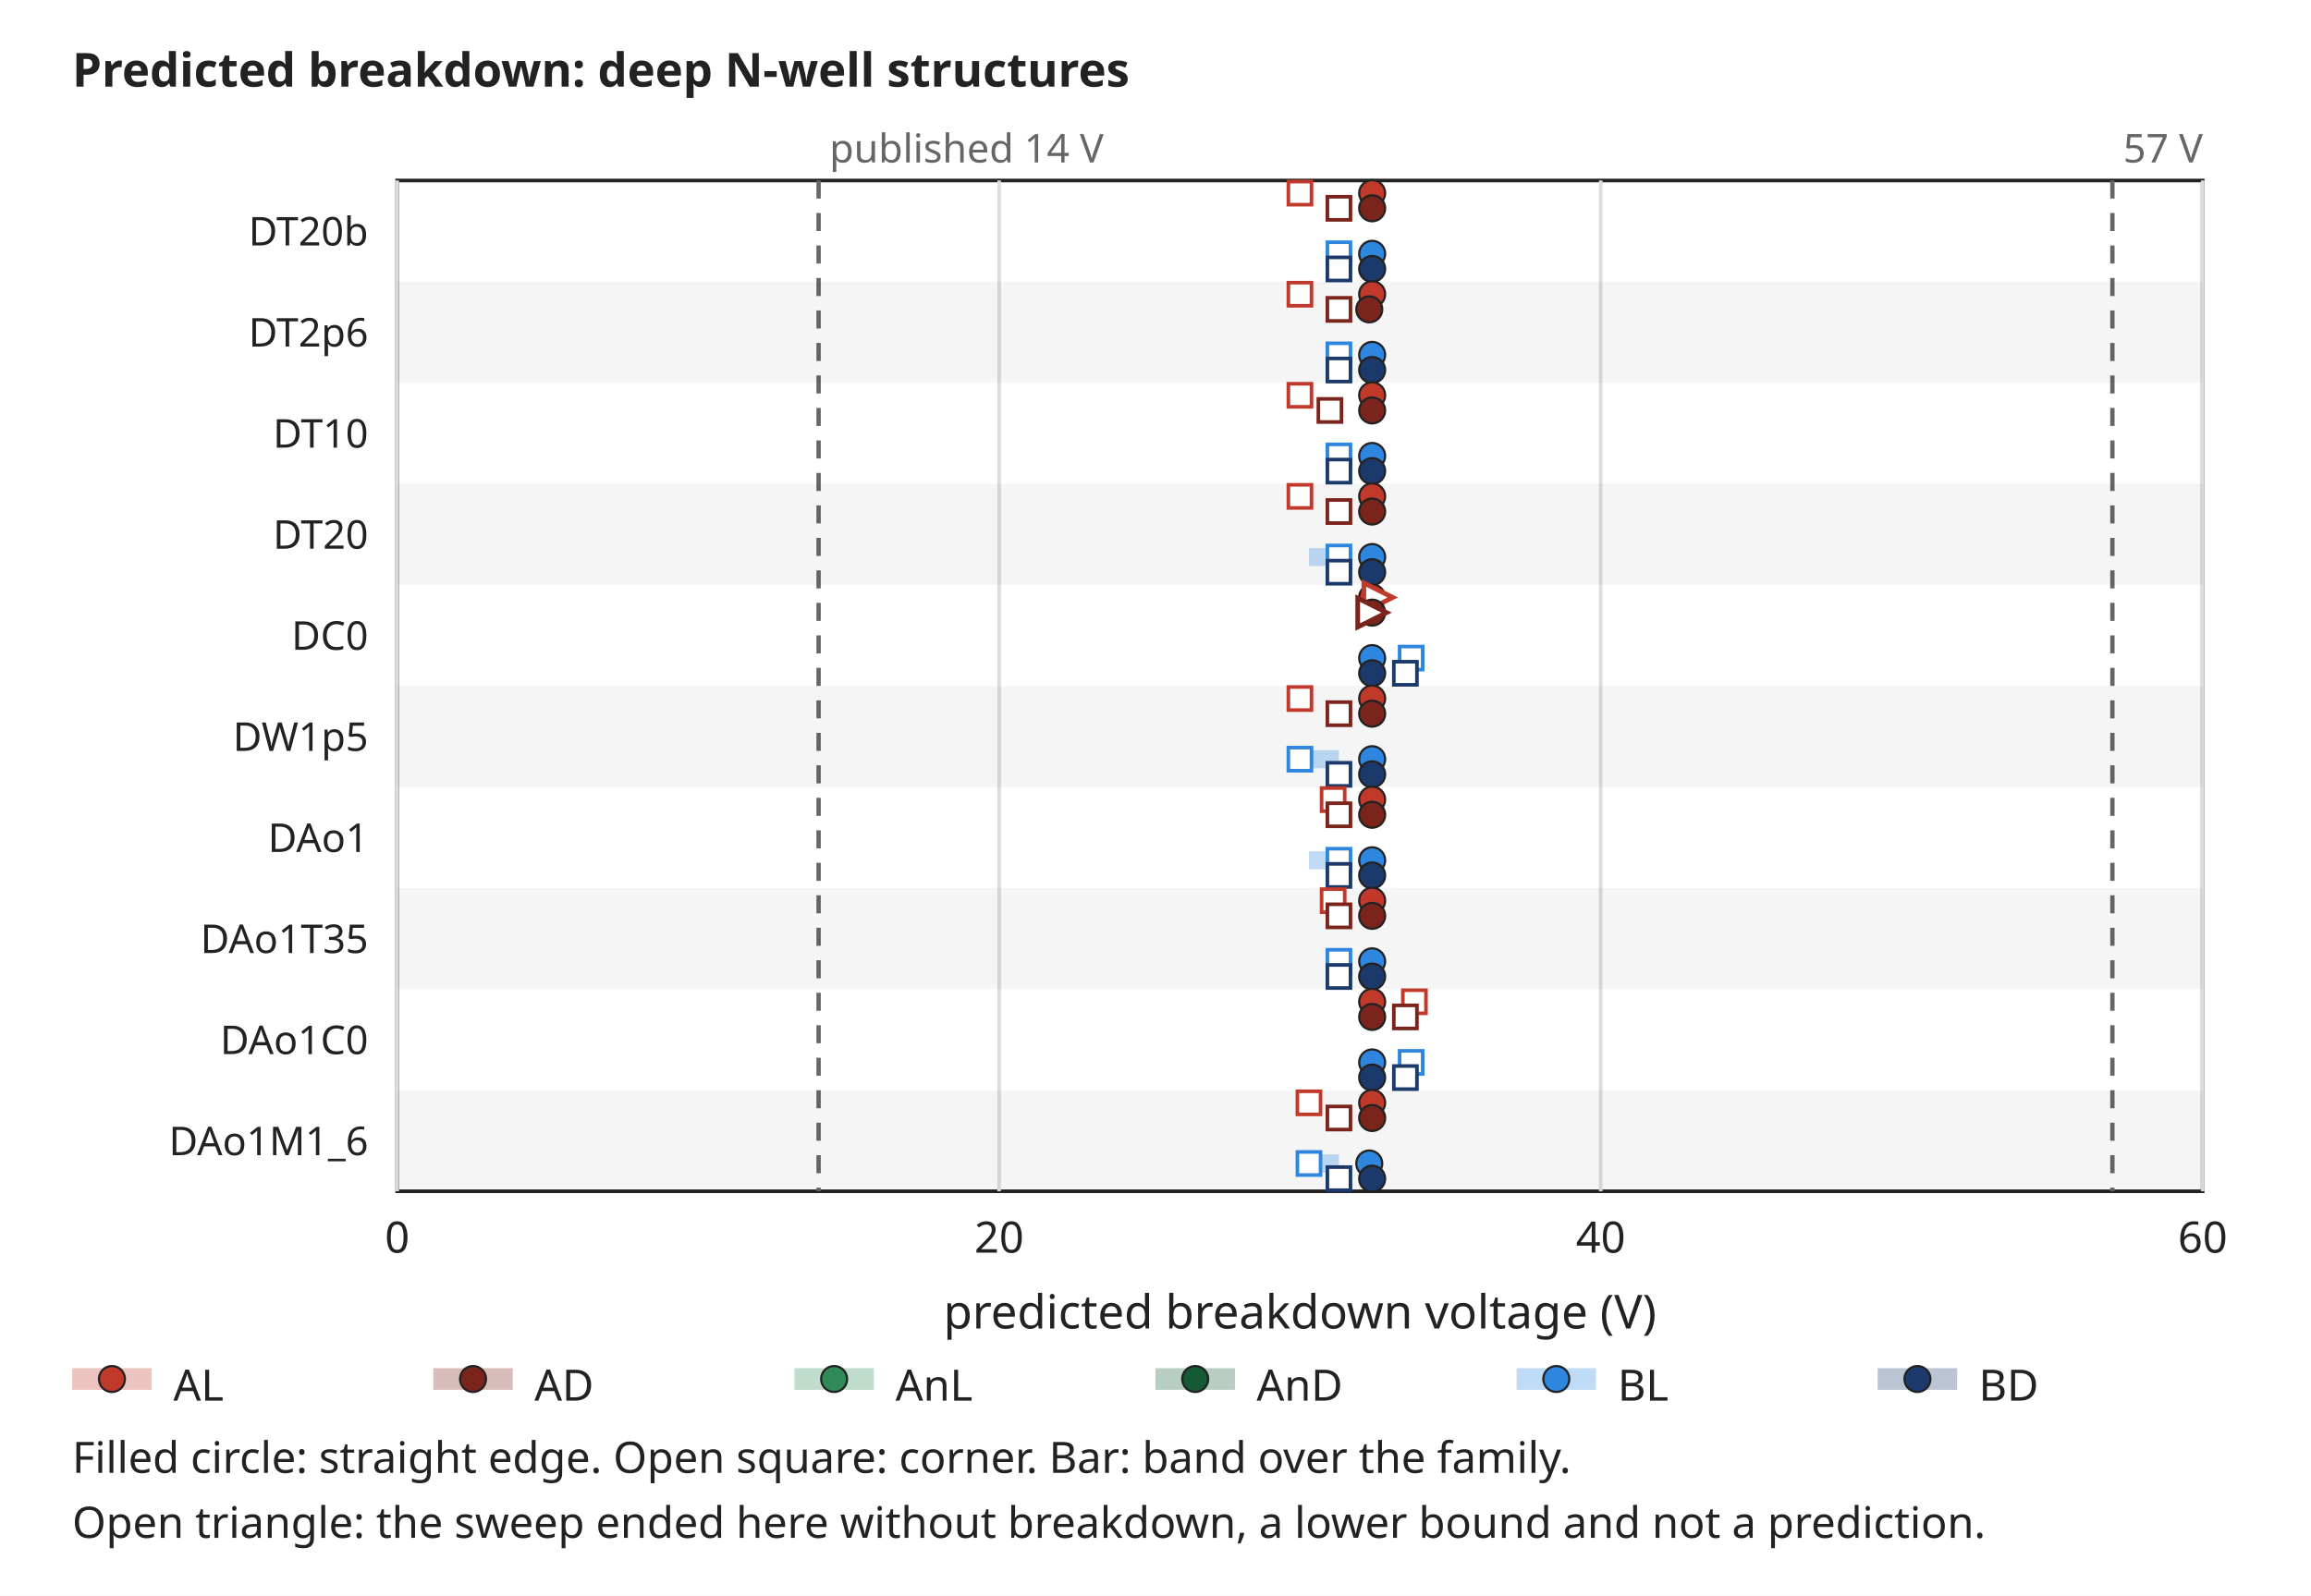
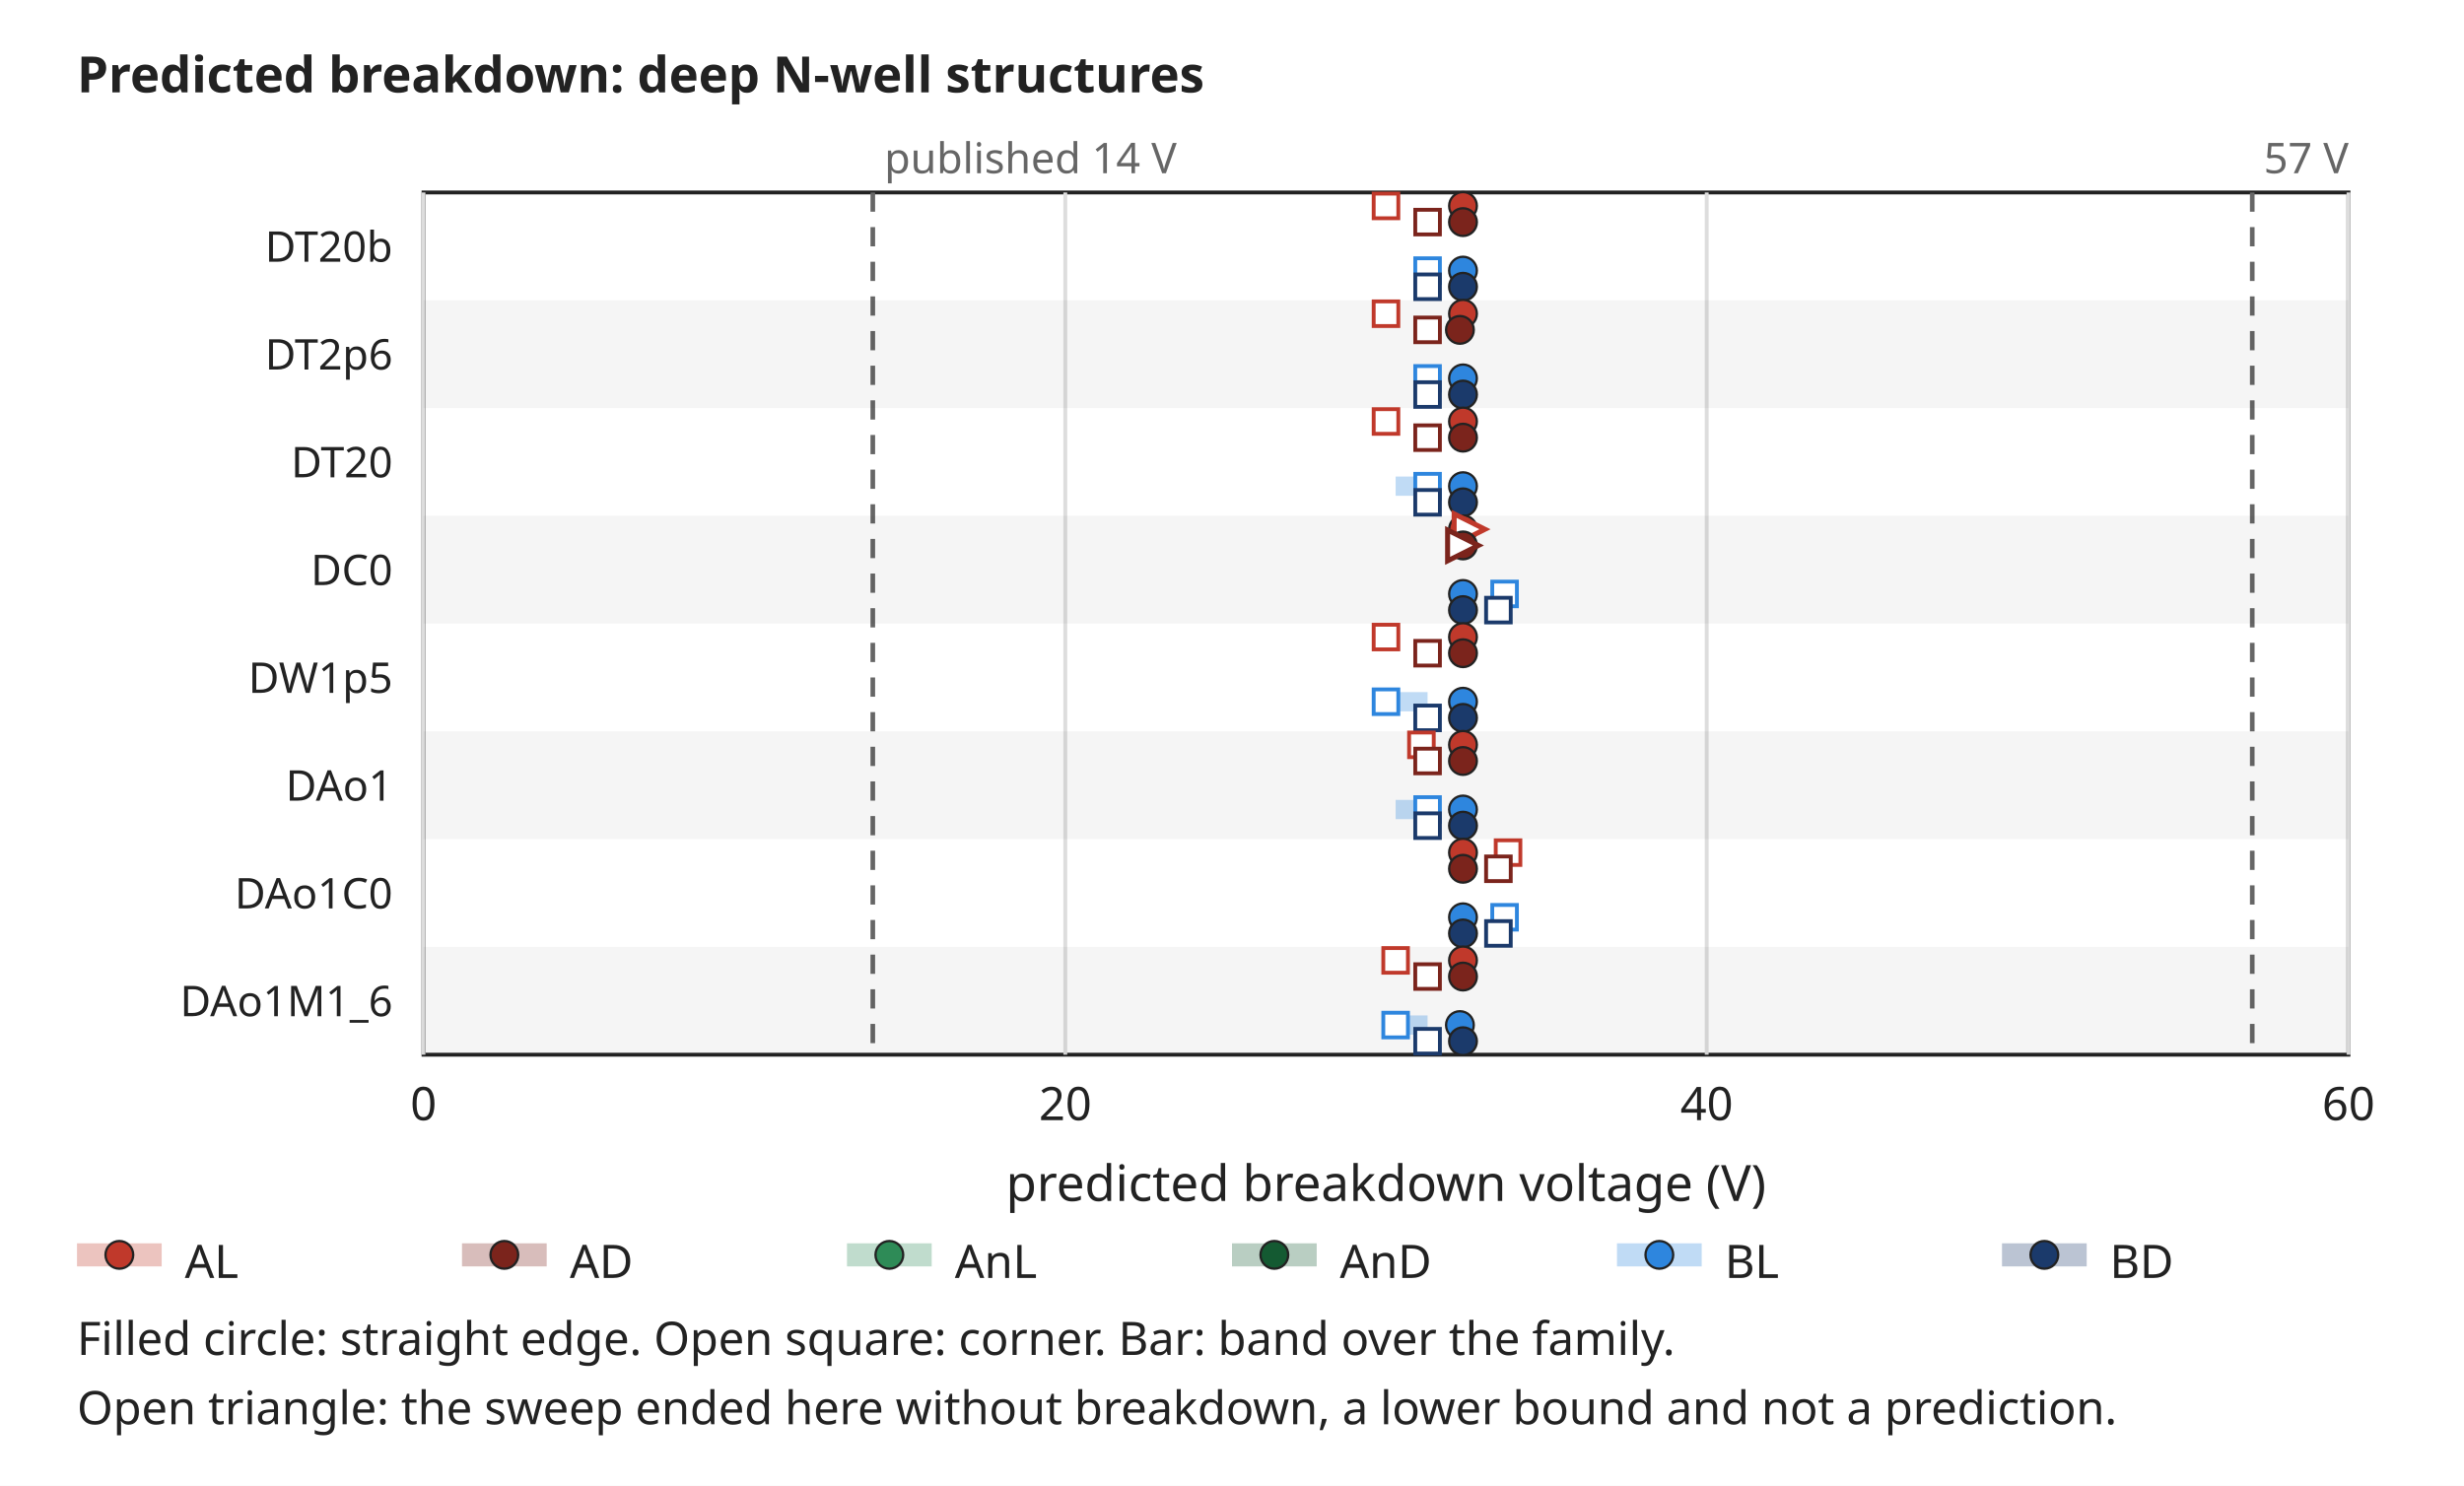
- <svg xmlns="http://www.w3.org/2000/svg" width="640" height="442" viewBox="0 0 640 442" font-family="sans-serif" font-size="13">
-   <rect width="640" height="442" fill="white" />
+ <svg xmlns="http://www.w3.org/2000/svg" width="640" height="386" viewBox="0 0 640 386" font-family="sans-serif" font-size="13">
+   <rect width="640" height="386" fill="white" />
  <text x="20" y="24" text-anchor="start" font-size="13" font-weight="bold" fill="#222222">Predicted breakdown: deep N-well structures</text>
-   <rect x="110" y="50" width="500" height="280" rx="0" fill="none" stroke="#222222" />
-   <line x1="110.0" y1="50" x2="110.0" y2="330" stroke="#dddddd" stroke-width="1" />
-   <text x="110.0" y="347" text-anchor="middle" font-size="12" font-weight="normal" fill="#222222">0</text>
-   <line x1="276.7" y1="50" x2="276.7" y2="330" stroke="#dddddd" stroke-width="1" />
-   <text x="276.7" y="347" text-anchor="middle" font-size="12" font-weight="normal" fill="#222222">20</text>
-   <line x1="443.3" y1="50" x2="443.3" y2="330" stroke="#dddddd" stroke-width="1" />
-   <text x="443.3" y="347" text-anchor="middle" font-size="12" font-weight="normal" fill="#222222">40</text>
-   <line x1="610.0" y1="50" x2="610.0" y2="330" stroke="#dddddd" stroke-width="1" />
-   <text x="610.0" y="347" text-anchor="middle" font-size="12" font-weight="normal" fill="#222222">60</text>
-   <text x="360.0" y="368" text-anchor="middle" font-size="13" font-weight="normal" fill="#222222">predicted breakdown voltage (V)</text>
-   <text x="60" y="190.0" text-anchor="middle" font-size="13" font-weight="normal" fill="#222222" transform="rotate(-90 60 190.0)" />
-   <line x1="226.7" y1="50" x2="226.7" y2="330" stroke="#666666" stroke-width="1.2" stroke-dasharray="5 4" />
+   <rect x="110" y="50" width="500" height="224" rx="0" fill="none" stroke="#222222" />
+   <line x1="110.0" y1="50" x2="110.0" y2="274" stroke="#dddddd" stroke-width="1" />
+   <text x="110.0" y="291" text-anchor="middle" font-size="12" font-weight="normal" fill="#222222">0</text>
+   <line x1="276.7" y1="50" x2="276.7" y2="274" stroke="#dddddd" stroke-width="1" />
+   <text x="276.7" y="291" text-anchor="middle" font-size="12" font-weight="normal" fill="#222222">20</text>
+   <line x1="443.3" y1="50" x2="443.3" y2="274" stroke="#dddddd" stroke-width="1" />
+   <text x="443.3" y="291" text-anchor="middle" font-size="12" font-weight="normal" fill="#222222">40</text>
+   <line x1="610.0" y1="50" x2="610.0" y2="274" stroke="#dddddd" stroke-width="1" />
+   <text x="610.0" y="291" text-anchor="middle" font-size="12" font-weight="normal" fill="#222222">60</text>
+   <text x="360.0" y="312" text-anchor="middle" font-size="13" font-weight="normal" fill="#222222">predicted breakdown voltage (V)</text>
+   <text x="60" y="162.0" text-anchor="middle" font-size="13" font-weight="normal" fill="#222222" transform="rotate(-90 60 162.0)" />
+   <line x1="226.7" y1="50" x2="226.7" y2="274" stroke="#666666" stroke-width="1.2" stroke-dasharray="5 4" />
  <text x="229.7" y="45" text-anchor="start" font-size="11" font-weight="normal" fill="#666666">published 14 V</text>
-   <line x1="585.0" y1="50" x2="585.0" y2="330" stroke="#666666" stroke-width="1.2" stroke-dasharray="5 4" />
+   <line x1="585.0" y1="50" x2="585.0" y2="274" stroke="#666666" stroke-width="1.2" stroke-dasharray="5 4" />
  <text x="588.0" y="45" text-anchor="start" font-size="11" font-weight="normal" fill="#666666">57 V</text>
  <text x="102" y="68.0" text-anchor="end" font-size="11" font-weight="normal" fill="#222222">DT20b</text>
  <rect x="360.0" y="51.0" width="1" height="5" rx="0" fill="#c0392b" stroke="none" fill-opacity="0.3" />
  <circle cx="380.0" cy="53.5" r="3.6" fill="#c0392b" stroke="#222222" stroke-width="0.6" />
  <rect x="356.8" y="50.3" width="6.4" height="6.4" rx="0" fill="white" stroke="#c0392b" />
  <rect x="370.8" y="55.2" width="1" height="5" rx="0" fill="#7b241c" stroke="none" fill-opacity="0.3" />
  <circle cx="380.0" cy="57.7" r="3.6" fill="#7b241c" stroke="#222222" stroke-width="0.6" />
  <rect x="367.6" y="54.5" width="6.4" height="6.4" rx="0" fill="white" stroke="#7b241c" />
  <rect x="370.8" y="67.8" width="1" height="5" rx="0" fill="#2e86de" stroke="none" fill-opacity="0.3" />
  <circle cx="380.0" cy="70.3" r="3.6" fill="#2e86de" stroke="#222222" stroke-width="0.6" />
  <rect x="367.6" y="67.1" width="6.4" height="6.4" rx="0" fill="white" stroke="#2e86de" />
  <rect x="370.8" y="72.0" width="1" height="5" rx="0" fill="#1b3a6b" stroke="none" fill-opacity="0.3" />
  <circle cx="380.0" cy="74.5" r="3.6" fill="#1b3a6b" stroke="#222222" stroke-width="0.6" />
  <rect x="367.6" y="71.3" width="6.4" height="6.4" rx="0" fill="white" stroke="#1b3a6b" />
  <rect x="110" y="78.0" width="500" height="28" rx="0" fill="#000000" stroke="none" fill-opacity="0.04" />
  <text x="102" y="96.0" text-anchor="end" font-size="11" font-weight="normal" fill="#222222">DT2p6</text>
  <rect x="360.0" y="79.0" width="1" height="5" rx="0" fill="#c0392b" stroke="none" fill-opacity="0.3" />
  <circle cx="380.0" cy="81.5" r="3.6" fill="#c0392b" stroke="#222222" stroke-width="0.6" />
  <rect x="356.8" y="78.3" width="6.4" height="6.4" rx="0" fill="white" stroke="#c0392b" />
  <rect x="370.8" y="83.2" width="1" height="5" rx="0" fill="#7b241c" stroke="none" fill-opacity="0.3" />
  <circle cx="379.2" cy="85.7" r="3.6" fill="#7b241c" stroke="#222222" stroke-width="0.6" />
  <rect x="367.6" y="82.5" width="6.4" height="6.4" rx="0" fill="white" stroke="#7b241c" />
  <rect x="370.8" y="95.8" width="1" height="5" rx="0" fill="#2e86de" stroke="none" fill-opacity="0.3" />
  <circle cx="380.0" cy="98.3" r="3.6" fill="#2e86de" stroke="#222222" stroke-width="0.6" />
  <rect x="367.6" y="95.1" width="6.4" height="6.4" rx="0" fill="white" stroke="#2e86de" />
  <rect x="370.8" y="100.0" width="1" height="5" rx="0" fill="#1b3a6b" stroke="none" fill-opacity="0.3" />
  <circle cx="380.0" cy="102.5" r="3.6" fill="#1b3a6b" stroke="#222222" stroke-width="0.6" />
  <rect x="367.6" y="99.3" width="6.4" height="6.4" rx="0" fill="white" stroke="#1b3a6b" />
-   <text x="102" y="124.0" text-anchor="end" font-size="11" font-weight="normal" fill="#222222">DT10</text>
-   <rect x="360.0" y="107.0" width="1" height="5" rx="0" fill="#c0392b" stroke="none" fill-opacity="0.3" />
+   <text x="102" y="124.0" text-anchor="end" font-size="11" font-weight="normal" fill="#222222">DT20</text>
+   <rect x="360.0" y="107.0" width="2.5" height="5" rx="0" fill="#c0392b" stroke="none" fill-opacity="0.3" />
  <circle cx="380.0" cy="109.5" r="3.6" fill="#c0392b" stroke="#222222" stroke-width="0.6" />
  <rect x="356.8" y="106.3" width="6.4" height="6.4" rx="0" fill="white" stroke="#c0392b" />
-   <rect x="368.3" y="111.2" width="1" height="5" rx="0" fill="#7b241c" stroke="none" fill-opacity="0.3" />
+   <rect x="370.8" y="111.2" width="1" height="5" rx="0" fill="#7b241c" stroke="none" fill-opacity="0.3" />
  <circle cx="380.0" cy="113.7" r="3.6" fill="#7b241c" stroke="#222222" stroke-width="0.6" />
-   <rect x="365.1" y="110.5" width="6.4" height="6.4" rx="0" fill="white" stroke="#7b241c" />
-   <rect x="370.8" y="123.8" width="1" height="5" rx="0" fill="#2e86de" stroke="none" fill-opacity="0.3" />
+   <rect x="367.6" y="110.5" width="6.4" height="6.4" rx="0" fill="white" stroke="#7b241c" />
+   <rect x="362.5" y="123.8" width="8.3" height="5" rx="0" fill="#2e86de" stroke="none" fill-opacity="0.3" />
  <circle cx="380.0" cy="126.3" r="3.6" fill="#2e86de" stroke="#222222" stroke-width="0.6" />
  <rect x="367.6" y="123.1" width="6.4" height="6.4" rx="0" fill="white" stroke="#2e86de" />
-   <rect x="370.8" y="128.0" width="1" height="5" rx="0" fill="#1b3a6b" stroke="none" fill-opacity="0.3" />
+   <rect x="370.0" y="128.0" width="1" height="5" rx="0" fill="#1b3a6b" stroke="none" fill-opacity="0.3" />
  <circle cx="380.0" cy="130.5" r="3.6" fill="#1b3a6b" stroke="#222222" stroke-width="0.6" />
  <rect x="367.6" y="127.3" width="6.4" height="6.4" rx="0" fill="white" stroke="#1b3a6b" />
  <rect x="110" y="134.0" width="500" height="28" rx="0" fill="#000000" stroke="none" fill-opacity="0.04" />
-   <text x="102" y="152.0" text-anchor="end" font-size="11" font-weight="normal" fill="#222222">DT20</text>
-   <rect x="360.0" y="135.0" width="2.5" height="5" rx="0" fill="#c0392b" stroke="none" fill-opacity="0.3" />
+   <text x="102" y="152.0" text-anchor="end" font-size="11" font-weight="normal" fill="#222222">DC0</text>
+   <rect x="380.0" y="135.0" width="1" height="5" rx="0" fill="#c0392b" stroke="none" fill-opacity="0.3" />
  <circle cx="380.0" cy="137.5" r="3.6" fill="#c0392b" stroke="#222222" stroke-width="0.6" />
-   <rect x="356.8" y="134.3" width="6.4" height="6.4" rx="0" fill="white" stroke="#c0392b" />
-   <rect x="370.8" y="139.2" width="1" height="5" rx="0" fill="#7b241c" stroke="none" fill-opacity="0.3" />
+   <path d="M377.7,133.5 L385.7,137.5 L377.7,141.5 Z" fill="white" stroke="#c0392b" stroke-width="1.3" />
+   <rect x="380.0" y="139.2" width="1" height="5" rx="0" fill="#7b241c" stroke="none" fill-opacity="0.3" />
  <circle cx="380.0" cy="141.7" r="3.6" fill="#7b241c" stroke="#222222" stroke-width="0.6" />
-   <rect x="367.6" y="138.5" width="6.4" height="6.4" rx="0" fill="white" stroke="#7b241c" />
-   <rect x="362.5" y="151.8" width="8.3" height="5" rx="0" fill="#2e86de" stroke="none" fill-opacity="0.3" />
+   <path d="M376.0,137.7 L384.0,141.7 L376.0,145.7 Z" fill="white" stroke="#7b241c" stroke-width="1.3" />
+   <rect x="379.2" y="151.8" width="1" height="5" rx="0" fill="#2e86de" stroke="none" fill-opacity="0.3" />
  <circle cx="380.0" cy="154.3" r="3.6" fill="#2e86de" stroke="#222222" stroke-width="0.6" />
-   <rect x="367.6" y="151.1" width="6.4" height="6.4" rx="0" fill="white" stroke="#2e86de" />
-   <rect x="370.0" y="156.0" width="1" height="5" rx="0" fill="#1b3a6b" stroke="none" fill-opacity="0.3" />
+   <rect x="387.6" y="151.1" width="6.4" height="6.4" rx="0" fill="white" stroke="#2e86de" />
+   <rect x="380.0" y="156.0" width="1" height="5" rx="0" fill="#1b3a6b" stroke="none" fill-opacity="0.3" />
  <circle cx="380.0" cy="158.5" r="3.6" fill="#1b3a6b" stroke="#222222" stroke-width="0.6" />
-   <rect x="367.6" y="155.3" width="6.4" height="6.4" rx="0" fill="white" stroke="#1b3a6b" />
-   <text x="102" y="180.0" text-anchor="end" font-size="11" font-weight="normal" fill="#222222">DC0</text>
-   <rect x="380.0" y="163.0" width="1" height="5" rx="0" fill="#c0392b" stroke="none" fill-opacity="0.3" />
+   <rect x="386.0" y="155.3" width="6.4" height="6.4" rx="0" fill="white" stroke="#1b3a6b" />
+   <text x="102" y="180.0" text-anchor="end" font-size="11" font-weight="normal" fill="#222222">DW1p5</text>
+   <rect x="360.0" y="163.0" width="1" height="5" rx="0" fill="#c0392b" stroke="none" fill-opacity="0.3" />
  <circle cx="380.0" cy="165.5" r="3.6" fill="#c0392b" stroke="#222222" stroke-width="0.6" />
-   <path d="M377.7,161.5 L385.7,165.5 L377.7,169.5 Z" fill="white" stroke="#c0392b" stroke-width="1.3" />
-   <rect x="380.0" y="167.2" width="1" height="5" rx="0" fill="#7b241c" stroke="none" fill-opacity="0.3" />
+   <rect x="356.8" y="162.3" width="6.4" height="6.4" rx="0" fill="white" stroke="#c0392b" />
+   <rect x="370.8" y="167.2" width="1" height="5" rx="0" fill="#7b241c" stroke="none" fill-opacity="0.3" />
  <circle cx="380.0" cy="169.7" r="3.6" fill="#7b241c" stroke="#222222" stroke-width="0.6" />
-   <path d="M376.0,165.7 L384.0,169.7 L376.0,173.7 Z" fill="white" stroke="#7b241c" stroke-width="1.3" />
-   <rect x="379.2" y="179.8" width="1" height="5" rx="0" fill="#2e86de" stroke="none" fill-opacity="0.3" />
+   <rect x="367.6" y="166.5" width="6.4" height="6.4" rx="0" fill="white" stroke="#7b241c" />
+   <rect x="360.0" y="179.8" width="10.8" height="5" rx="0" fill="#2e86de" stroke="none" fill-opacity="0.3" />
  <circle cx="380.0" cy="182.3" r="3.6" fill="#2e86de" stroke="#222222" stroke-width="0.6" />
-   <rect x="387.6" y="179.1" width="6.4" height="6.4" rx="0" fill="white" stroke="#2e86de" />
-   <rect x="380.0" y="184.0" width="1" height="5" rx="0" fill="#1b3a6b" stroke="none" fill-opacity="0.3" />
+   <rect x="356.8" y="179.1" width="6.4" height="6.4" rx="0" fill="white" stroke="#2e86de" />
+   <rect x="370.8" y="184.0" width="1" height="5" rx="0" fill="#1b3a6b" stroke="none" fill-opacity="0.3" />
  <circle cx="380.0" cy="186.5" r="3.6" fill="#1b3a6b" stroke="#222222" stroke-width="0.6" />
-   <rect x="386.0" y="183.3" width="6.4" height="6.4" rx="0" fill="white" stroke="#1b3a6b" />
+   <rect x="367.6" y="183.3" width="6.4" height="6.4" rx="0" fill="white" stroke="#1b3a6b" />
  <rect x="110" y="190.0" width="500" height="28" rx="0" fill="#000000" stroke="none" fill-opacity="0.04" />
-   <text x="102" y="208.0" text-anchor="end" font-size="11" font-weight="normal" fill="#222222">DW1p5</text>
-   <rect x="360.0" y="191.0" width="1" height="5" rx="0" fill="#c0392b" stroke="none" fill-opacity="0.3" />
+   <text x="102" y="208.0" text-anchor="end" font-size="11" font-weight="normal" fill="#222222">DAo1</text>
+   <rect x="369.2" y="191.0" width="1.7" height="5" rx="0" fill="#c0392b" stroke="none" fill-opacity="0.3" />
  <circle cx="380.0" cy="193.5" r="3.6" fill="#c0392b" stroke="#222222" stroke-width="0.6" />
-   <rect x="356.8" y="190.3" width="6.4" height="6.4" rx="0" fill="white" stroke="#c0392b" />
+   <rect x="366.0" y="190.3" width="6.4" height="6.4" rx="0" fill="white" stroke="#c0392b" />
  <rect x="370.8" y="195.2" width="1" height="5" rx="0" fill="#7b241c" stroke="none" fill-opacity="0.3" />
  <circle cx="380.0" cy="197.7" r="3.6" fill="#7b241c" stroke="#222222" stroke-width="0.6" />
  <rect x="367.6" y="194.5" width="6.4" height="6.4" rx="0" fill="white" stroke="#7b241c" />
-   <rect x="360.0" y="207.8" width="10.8" height="5" rx="0" fill="#2e86de" stroke="none" fill-opacity="0.3" />
+   <rect x="362.5" y="207.8" width="8.3" height="5" rx="0" fill="#2e86de" stroke="none" fill-opacity="0.3" />
  <circle cx="380.0" cy="210.3" r="3.6" fill="#2e86de" stroke="#222222" stroke-width="0.6" />
-   <rect x="356.8" y="207.1" width="6.4" height="6.4" rx="0" fill="white" stroke="#2e86de" />
-   <rect x="370.8" y="212.0" width="1" height="5" rx="0" fill="#1b3a6b" stroke="none" fill-opacity="0.3" />
+   <rect x="367.6" y="207.1" width="6.4" height="6.4" rx="0" fill="white" stroke="#2e86de" />
+   <rect x="370.0" y="212.0" width="1" height="5" rx="0" fill="#1b3a6b" stroke="none" fill-opacity="0.3" />
  <circle cx="380.0" cy="214.5" r="3.6" fill="#1b3a6b" stroke="#222222" stroke-width="0.6" />
  <rect x="367.6" y="211.3" width="6.4" height="6.4" rx="0" fill="white" stroke="#1b3a6b" />
-   <text x="102" y="236.0" text-anchor="end" font-size="11" font-weight="normal" fill="#222222">DAo1</text>
-   <rect x="369.2" y="219.0" width="1.7" height="5" rx="0" fill="#c0392b" stroke="none" fill-opacity="0.3" />
+   <text x="102" y="236.0" text-anchor="end" font-size="11" font-weight="normal" fill="#222222">DAo1C0</text>
+   <rect x="380.0" y="219.0" width="1" height="5" rx="0" fill="#c0392b" stroke="none" fill-opacity="0.3" />
  <circle cx="380.0" cy="221.5" r="3.6" fill="#c0392b" stroke="#222222" stroke-width="0.6" />
-   <rect x="366.0" y="218.3" width="6.4" height="6.4" rx="0" fill="white" stroke="#c0392b" />
-   <rect x="370.8" y="223.2" width="1" height="5" rx="0" fill="#7b241c" stroke="none" fill-opacity="0.3" />
+   <rect x="388.5" y="218.3" width="6.4" height="6.4" rx="0" fill="white" stroke="#c0392b" />
+   <rect x="380.0" y="223.2" width="1" height="5" rx="0" fill="#7b241c" stroke="none" fill-opacity="0.3" />
  <circle cx="380.0" cy="225.7" r="3.6" fill="#7b241c" stroke="#222222" stroke-width="0.6" />
-   <rect x="367.6" y="222.5" width="6.4" height="6.4" rx="0" fill="white" stroke="#7b241c" />
-   <rect x="362.5" y="235.8" width="8.3" height="5" rx="0" fill="#2e86de" stroke="none" fill-opacity="0.3" />
+   <rect x="386.0" y="222.5" width="6.4" height="6.4" rx="0" fill="white" stroke="#7b241c" />
+   <rect x="379.2" y="235.8" width="1" height="5" rx="0" fill="#2e86de" stroke="none" fill-opacity="0.3" />
  <circle cx="380.0" cy="238.3" r="3.6" fill="#2e86de" stroke="#222222" stroke-width="0.6" />
-   <rect x="367.6" y="235.1" width="6.4" height="6.4" rx="0" fill="white" stroke="#2e86de" />
-   <rect x="370.0" y="240.0" width="1" height="5" rx="0" fill="#1b3a6b" stroke="none" fill-opacity="0.3" />
+   <rect x="387.6" y="235.1" width="6.4" height="6.4" rx="0" fill="white" stroke="#2e86de" />
+   <rect x="380.0" y="240.0" width="1" height="5" rx="0" fill="#1b3a6b" stroke="none" fill-opacity="0.3" />
  <circle cx="380.0" cy="242.5" r="3.6" fill="#1b3a6b" stroke="#222222" stroke-width="0.6" />
-   <rect x="367.6" y="239.3" width="6.4" height="6.4" rx="0" fill="white" stroke="#1b3a6b" />
+   <rect x="386.0" y="239.3" width="6.4" height="6.4" rx="0" fill="white" stroke="#1b3a6b" />
  <rect x="110" y="246.0" width="500" height="28" rx="0" fill="#000000" stroke="none" fill-opacity="0.04" />
-   <text x="102" y="264.0" text-anchor="end" font-size="11" font-weight="normal" fill="#222222">DAo1T35</text>
-   <rect x="369.2" y="247.0" width="1" height="5" rx="0" fill="#c0392b" stroke="none" fill-opacity="0.3" />
+   <text x="102" y="264.0" text-anchor="end" font-size="11" font-weight="normal" fill="#222222">DAo1M1_6</text>
+   <rect x="362.5" y="247.0" width="1" height="5" rx="0" fill="#c0392b" stroke="none" fill-opacity="0.3" />
  <circle cx="380.0" cy="249.5" r="3.6" fill="#c0392b" stroke="#222222" stroke-width="0.6" />
-   <rect x="366.0" y="246.3" width="6.4" height="6.4" rx="0" fill="white" stroke="#c0392b" />
+   <rect x="359.3" y="246.3" width="6.4" height="6.4" rx="0" fill="white" stroke="#c0392b" />
  <rect x="370.8" y="251.2" width="1" height="5" rx="0" fill="#7b241c" stroke="none" fill-opacity="0.3" />
  <circle cx="380.0" cy="253.7" r="3.6" fill="#7b241c" stroke="#222222" stroke-width="0.6" />
  <rect x="367.6" y="250.5" width="6.4" height="6.4" rx="0" fill="white" stroke="#7b241c" />
-   <rect x="370.8" y="263.8" width="1" height="5" rx="0" fill="#2e86de" stroke="none" fill-opacity="0.3" />
-   <circle cx="380.0" cy="266.3" r="3.6" fill="#2e86de" stroke="#222222" stroke-width="0.6" />
-   <rect x="367.6" y="263.1" width="6.4" height="6.4" rx="0" fill="white" stroke="#2e86de" />
+   <rect x="362.5" y="263.8" width="8.3" height="5" rx="0" fill="#2e86de" stroke="none" fill-opacity="0.3" />
+   <circle cx="379.2" cy="266.3" r="3.6" fill="#2e86de" stroke="#222222" stroke-width="0.6" />
+   <rect x="359.3" y="263.1" width="6.4" height="6.4" rx="0" fill="white" stroke="#2e86de" />
  <rect x="370.8" y="268.0" width="1" height="5" rx="0" fill="#1b3a6b" stroke="none" fill-opacity="0.3" />
  <circle cx="380.0" cy="270.5" r="3.6" fill="#1b3a6b" stroke="#222222" stroke-width="0.6" />
  <rect x="367.6" y="267.3" width="6.4" height="6.4" rx="0" fill="white" stroke="#1b3a6b" />
-   <text x="102" y="292.0" text-anchor="end" font-size="11" font-weight="normal" fill="#222222">DAo1C0</text>
-   <rect x="380.0" y="275.0" width="1" height="5" rx="0" fill="#c0392b" stroke="none" fill-opacity="0.3" />
-   <circle cx="380.0" cy="277.5" r="3.6" fill="#c0392b" stroke="#222222" stroke-width="0.6" />
-   <rect x="388.5" y="274.3" width="6.4" height="6.4" rx="0" fill="white" stroke="#c0392b" />
-   <rect x="380.0" y="279.2" width="1" height="5" rx="0" fill="#7b241c" stroke="none" fill-opacity="0.3" />
-   <circle cx="380.0" cy="281.7" r="3.6" fill="#7b241c" stroke="#222222" stroke-width="0.6" />
-   <rect x="386.0" y="278.5" width="6.4" height="6.4" rx="0" fill="white" stroke="#7b241c" />
-   <rect x="379.2" y="291.8" width="1" height="5" rx="0" fill="#2e86de" stroke="none" fill-opacity="0.3" />
-   <circle cx="380.0" cy="294.3" r="3.6" fill="#2e86de" stroke="#222222" stroke-width="0.6" />
-   <rect x="387.6" y="291.1" width="6.4" height="6.4" rx="0" fill="white" stroke="#2e86de" />
-   <rect x="380.0" y="296.0" width="1" height="5" rx="0" fill="#1b3a6b" stroke="none" fill-opacity="0.3" />
-   <circle cx="380.0" cy="298.5" r="3.6" fill="#1b3a6b" stroke="#222222" stroke-width="0.6" />
-   <rect x="386.0" y="295.3" width="6.4" height="6.4" rx="0" fill="white" stroke="#1b3a6b" />
-   <rect x="110" y="302.0" width="500" height="28" rx="0" fill="#000000" stroke="none" fill-opacity="0.04" />
-   <text x="102" y="320.0" text-anchor="end" font-size="11" font-weight="normal" fill="#222222">DAo1M1_6</text>
-   <rect x="362.5" y="303.0" width="1" height="5" rx="0" fill="#c0392b" stroke="none" fill-opacity="0.3" />
-   <circle cx="380.0" cy="305.5" r="3.6" fill="#c0392b" stroke="#222222" stroke-width="0.6" />
-   <rect x="359.3" y="302.3" width="6.4" height="6.4" rx="0" fill="white" stroke="#c0392b" />
-   <rect x="370.8" y="307.2" width="1" height="5" rx="0" fill="#7b241c" stroke="none" fill-opacity="0.3" />
-   <circle cx="380.0" cy="309.7" r="3.6" fill="#7b241c" stroke="#222222" stroke-width="0.6" />
-   <rect x="367.6" y="306.5" width="6.4" height="6.4" rx="0" fill="white" stroke="#7b241c" />
-   <rect x="362.5" y="319.8" width="8.3" height="5" rx="0" fill="#2e86de" stroke="none" fill-opacity="0.3" />
-   <circle cx="379.2" cy="322.3" r="3.6" fill="#2e86de" stroke="#222222" stroke-width="0.6" />
-   <rect x="359.3" y="319.1" width="6.4" height="6.4" rx="0" fill="white" stroke="#2e86de" />
-   <rect x="370.8" y="324.0" width="1" height="5" rx="0" fill="#1b3a6b" stroke="none" fill-opacity="0.3" />
-   <circle cx="380.0" cy="326.5" r="3.6" fill="#1b3a6b" stroke="#222222" stroke-width="0.6" />
-   <rect x="367.6" y="323.3" width="6.4" height="6.4" rx="0" fill="white" stroke="#1b3a6b" />
-   <rect x="20" y="379" width="22" height="6" rx="0" fill="#c0392b" stroke="none" fill-opacity="0.3" />
-   <circle cx="31.0" cy="382.0" r="3.6" fill="#c0392b" stroke="#222222" stroke-width="0.6" />
-   <text x="48" y="388" text-anchor="start" font-size="12" font-weight="normal" fill="#222222">AL</text>
-   <rect x="120" y="379" width="22" height="6" rx="0" fill="#7b241c" stroke="none" fill-opacity="0.3" />
-   <circle cx="131.0" cy="382.0" r="3.6" fill="#7b241c" stroke="#222222" stroke-width="0.6" />
-   <text x="148" y="388" text-anchor="start" font-size="12" font-weight="normal" fill="#222222">AD</text>
-   <rect x="220" y="379" width="22" height="6" rx="0" fill="#2e8b57" stroke="none" fill-opacity="0.3" />
-   <circle cx="231.0" cy="382.0" r="3.6" fill="#2e8b57" stroke="#222222" stroke-width="0.6" />
-   <text x="248" y="388" text-anchor="start" font-size="12" font-weight="normal" fill="#222222">AnL</text>
-   <rect x="320" y="379" width="22" height="6" rx="0" fill="#145a32" stroke="none" fill-opacity="0.3" />
-   <circle cx="331.0" cy="382.0" r="3.6" fill="#145a32" stroke="#222222" stroke-width="0.6" />
-   <text x="348" y="388" text-anchor="start" font-size="12" font-weight="normal" fill="#222222">AnD</text>
-   <rect x="420" y="379" width="22" height="6" rx="0" fill="#2e86de" stroke="none" fill-opacity="0.3" />
-   <circle cx="431.0" cy="382.0" r="3.6" fill="#2e86de" stroke="#222222" stroke-width="0.6" />
-   <text x="448" y="388" text-anchor="start" font-size="12" font-weight="normal" fill="#222222">BL</text>
-   <rect x="520" y="379" width="22" height="6" rx="0" fill="#1b3a6b" stroke="none" fill-opacity="0.3" />
-   <circle cx="531.0" cy="382.0" r="3.6" fill="#1b3a6b" stroke="#222222" stroke-width="0.6" />
-   <text x="548" y="388" text-anchor="start" font-size="12" font-weight="normal" fill="#222222">BD</text>
-   <text x="20" y="408" text-anchor="start" font-size="12" font-weight="normal" fill="#222222">Filled circle: straight edge. Open square: corner. Bar: band over the family.</text>
-   <text x="20" y="426" text-anchor="start" font-size="12" font-weight="normal" fill="#222222">Open triangle: the sweep ended here without breakdown, a lower bound and not a prediction.</text>
+   <rect x="20" y="323" width="22" height="6" rx="0" fill="#c0392b" stroke="none" fill-opacity="0.3" />
+   <circle cx="31.0" cy="326.0" r="3.6" fill="#c0392b" stroke="#222222" stroke-width="0.6" />
+   <text x="48" y="332" text-anchor="start" font-size="12" font-weight="normal" fill="#222222">AL</text>
+   <rect x="120" y="323" width="22" height="6" rx="0" fill="#7b241c" stroke="none" fill-opacity="0.3" />
+   <circle cx="131.0" cy="326.0" r="3.6" fill="#7b241c" stroke="#222222" stroke-width="0.6" />
+   <text x="148" y="332" text-anchor="start" font-size="12" font-weight="normal" fill="#222222">AD</text>
+   <rect x="220" y="323" width="22" height="6" rx="0" fill="#2e8b57" stroke="none" fill-opacity="0.3" />
+   <circle cx="231.0" cy="326.0" r="3.6" fill="#2e8b57" stroke="#222222" stroke-width="0.6" />
+   <text x="248" y="332" text-anchor="start" font-size="12" font-weight="normal" fill="#222222">AnL</text>
+   <rect x="320" y="323" width="22" height="6" rx="0" fill="#145a32" stroke="none" fill-opacity="0.3" />
+   <circle cx="331.0" cy="326.0" r="3.6" fill="#145a32" stroke="#222222" stroke-width="0.6" />
+   <text x="348" y="332" text-anchor="start" font-size="12" font-weight="normal" fill="#222222">AnD</text>
+   <rect x="420" y="323" width="22" height="6" rx="0" fill="#2e86de" stroke="none" fill-opacity="0.3" />
+   <circle cx="431.0" cy="326.0" r="3.6" fill="#2e86de" stroke="#222222" stroke-width="0.6" />
+   <text x="448" y="332" text-anchor="start" font-size="12" font-weight="normal" fill="#222222">BL</text>
+   <rect x="520" y="323" width="22" height="6" rx="0" fill="#1b3a6b" stroke="none" fill-opacity="0.3" />
+   <circle cx="531.0" cy="326.0" r="3.6" fill="#1b3a6b" stroke="#222222" stroke-width="0.6" />
+   <text x="548" y="332" text-anchor="start" font-size="12" font-weight="normal" fill="#222222">BD</text>
+   <text x="20" y="352" text-anchor="start" font-size="12" font-weight="normal" fill="#222222">Filled circle: straight edge. Open square: corner. Bar: band over the family.</text>
+   <text x="20" y="370" text-anchor="start" font-size="12" font-weight="normal" fill="#222222">Open triangle: the sweep ended here without breakdown, a lower bound and not a prediction.</text>
</svg>
